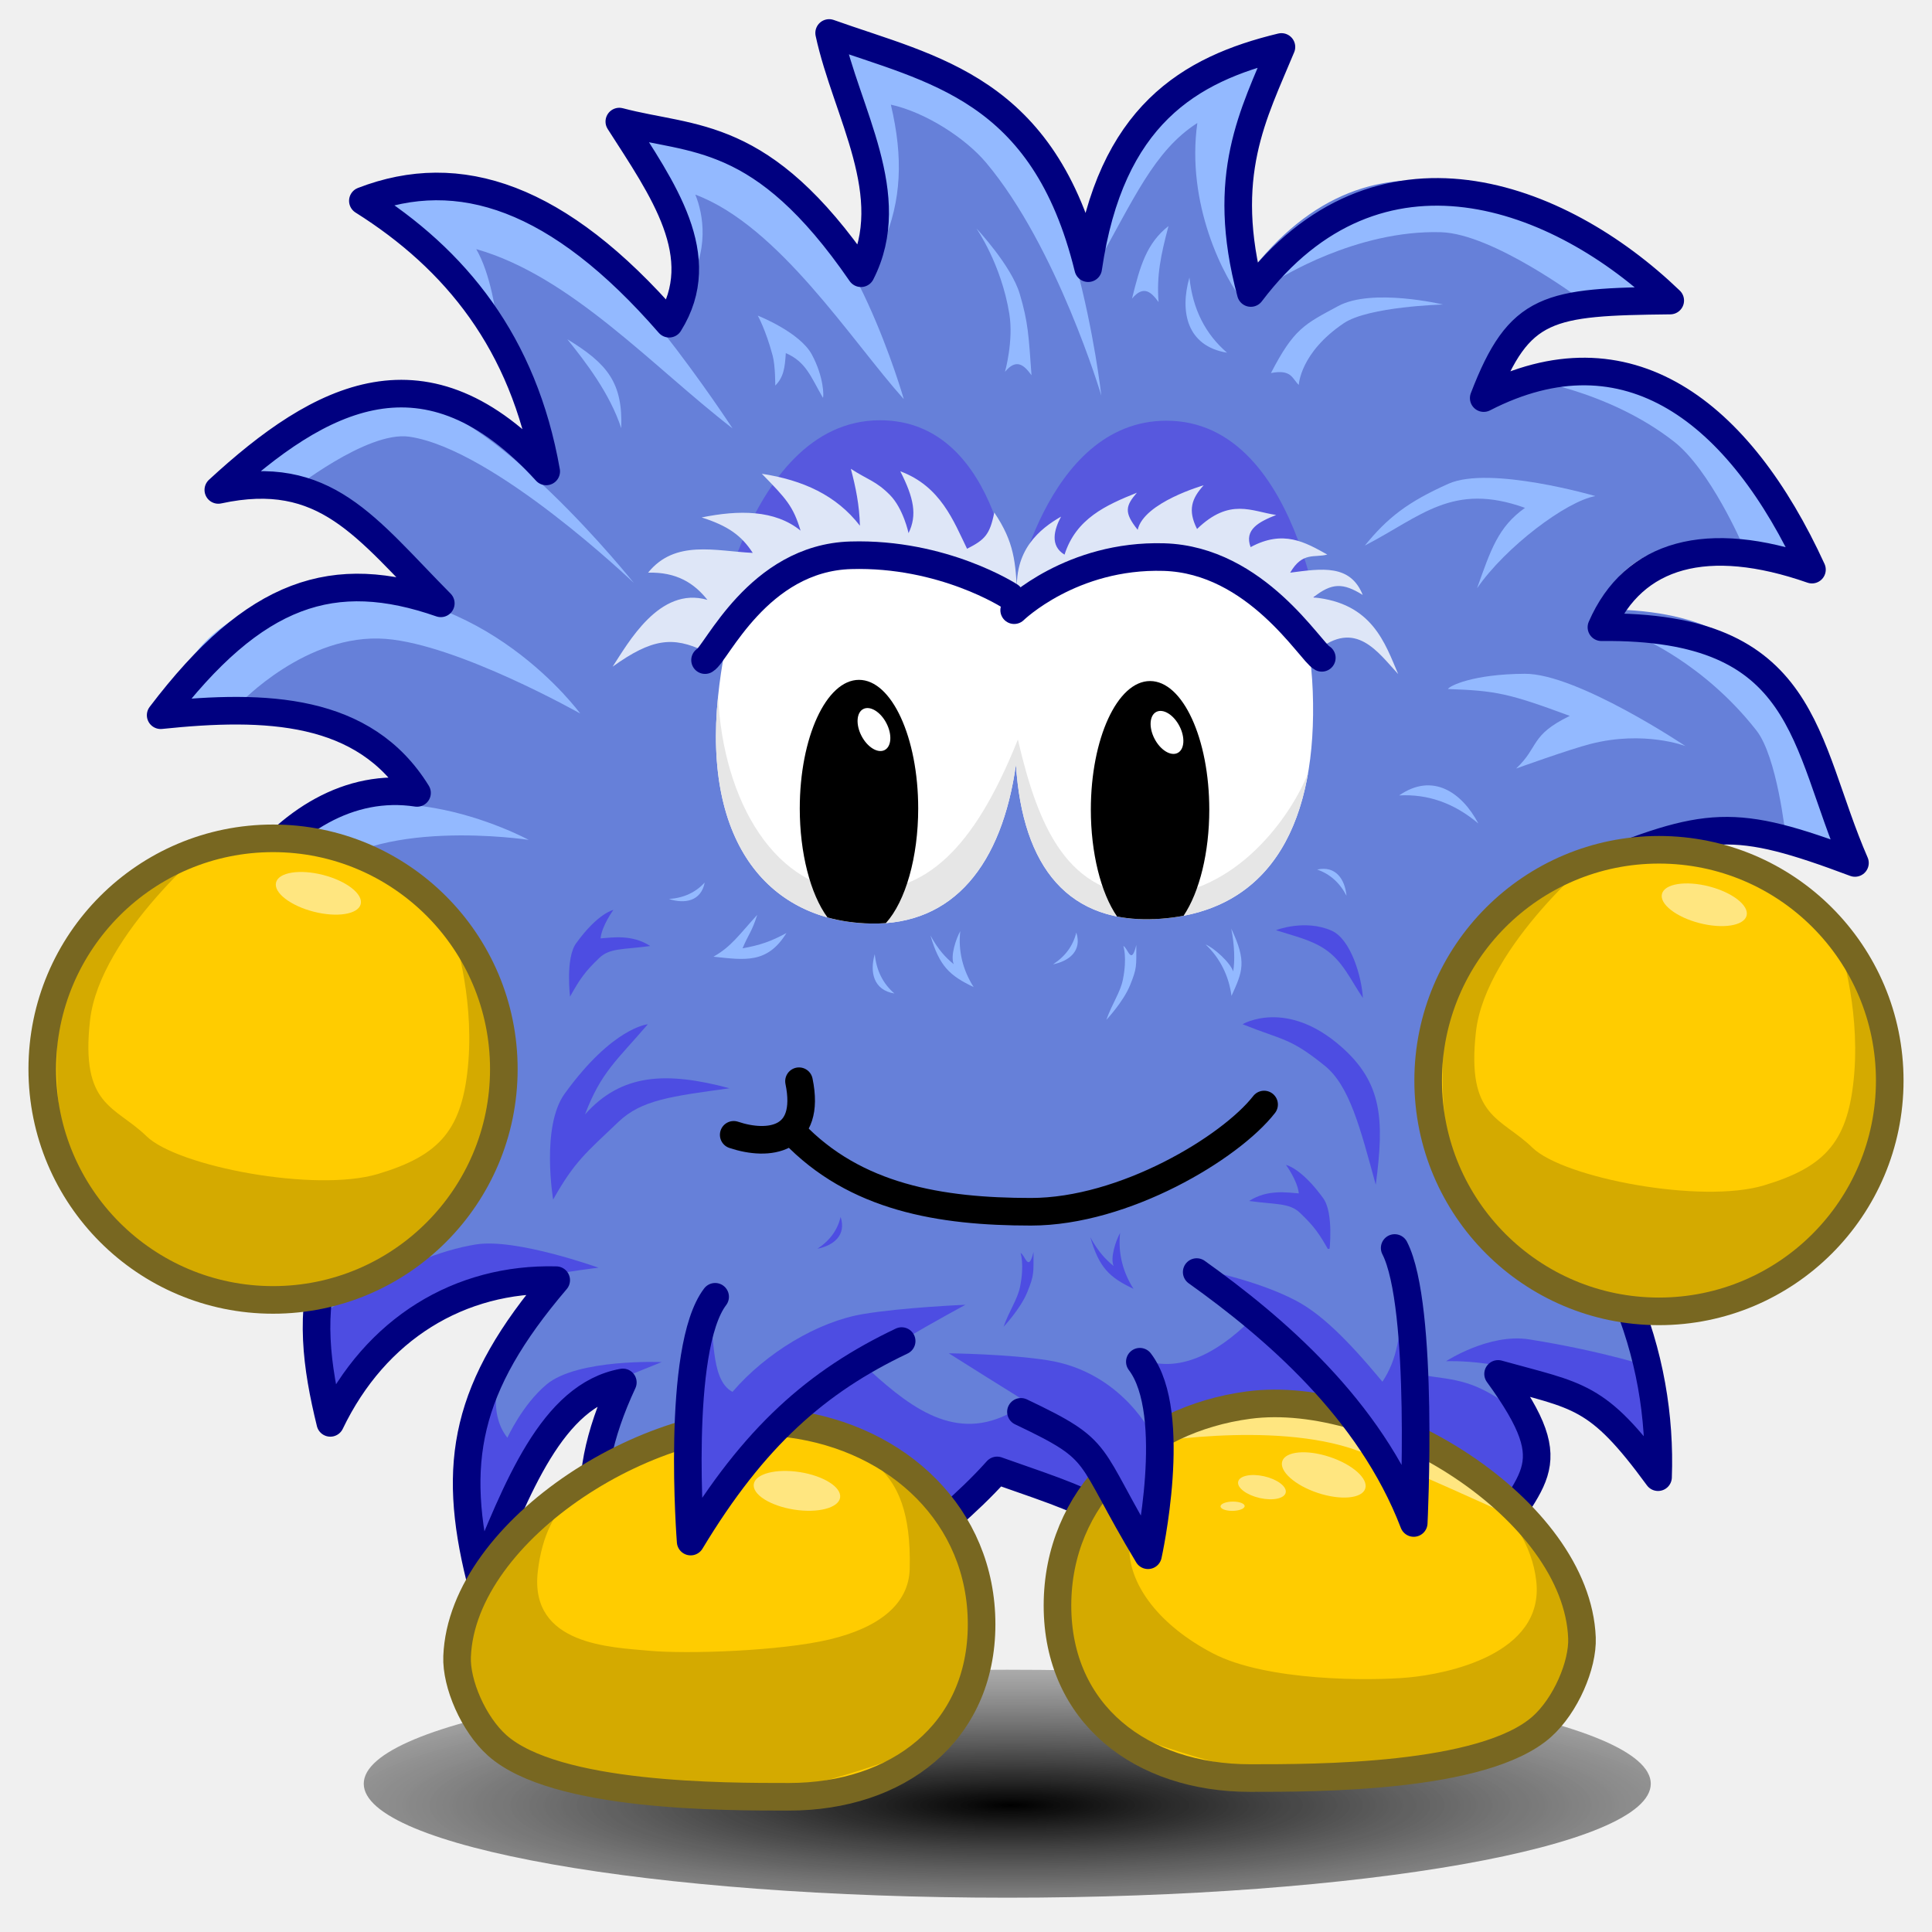
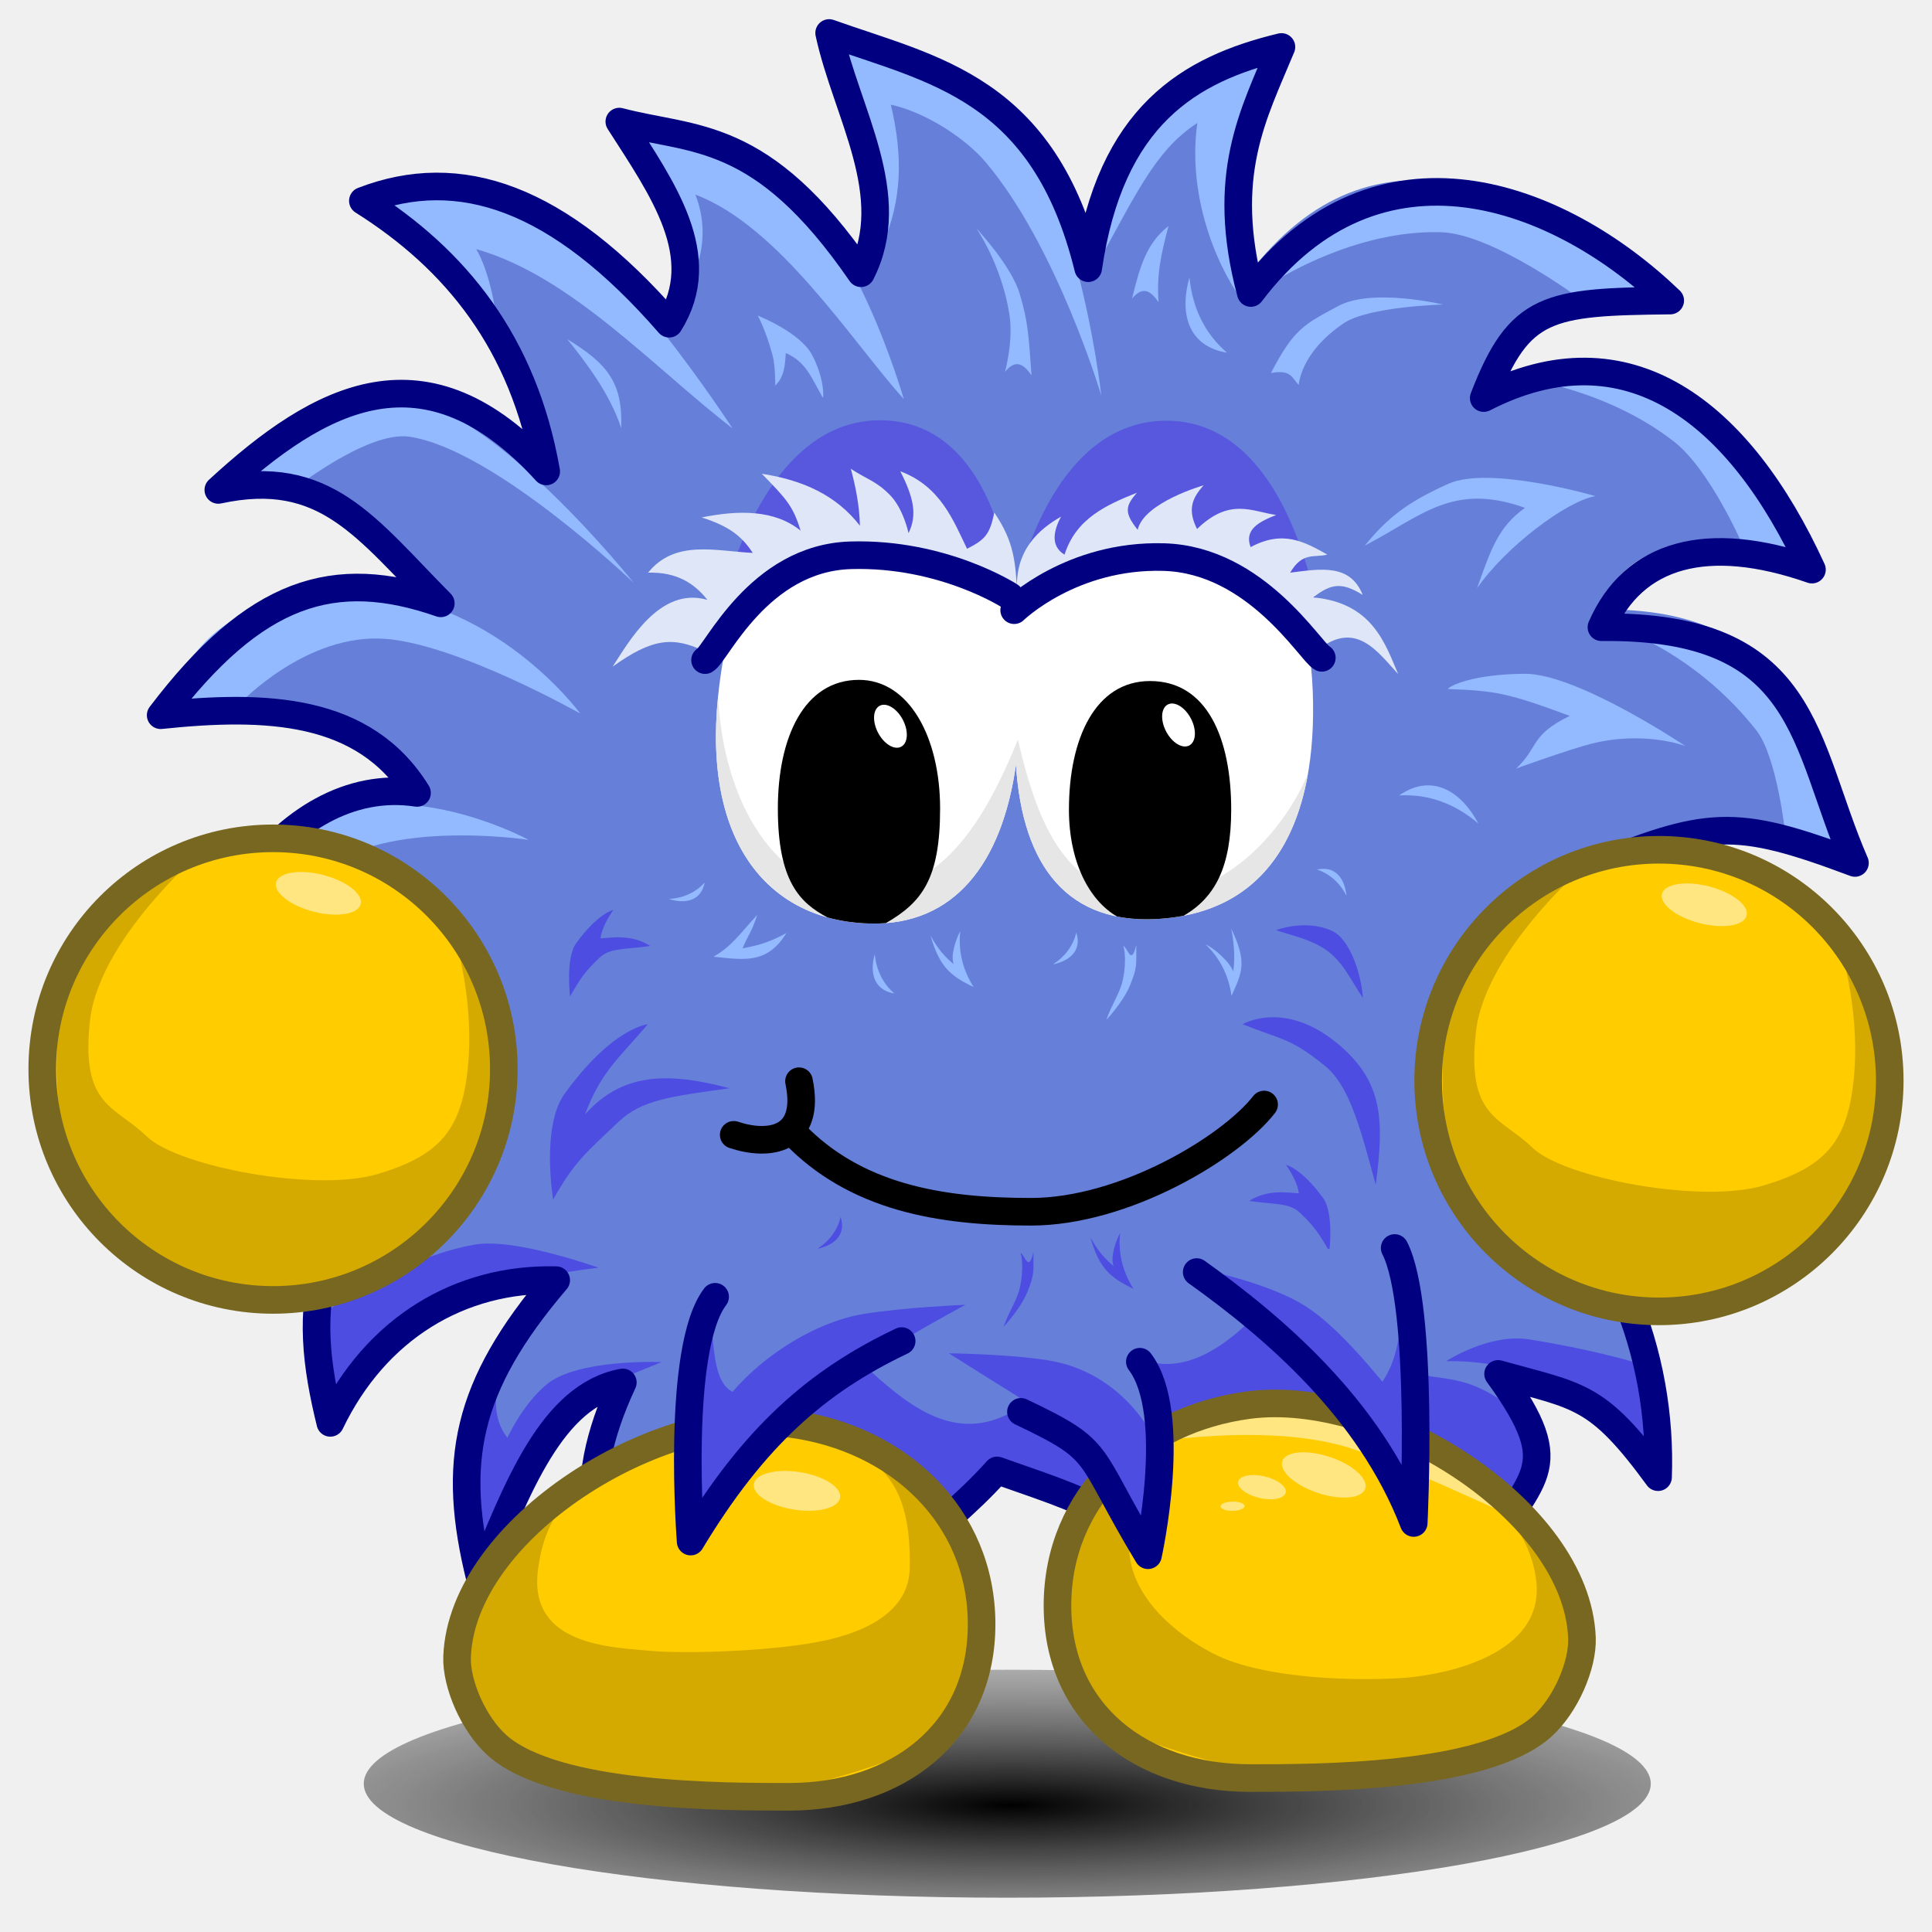
<svg xmlns="http://www.w3.org/2000/svg" xmlns:xlink="http://www.w3.org/1999/xlink" width="140mm" height="140mm" viewBox="0 0 140 140" version="1.1" id="svg1">
-   <style>
+   <style id="style1">
.furLight {
    fill: #93b9ff;
+     stroke: none;
}
.furMid {
    fill: #6680d9;
+     stroke: none;
}
.furDark {
    fill: #4d4de2;
+     stroke: none;
}
.eyelid {
    fill: #5758DE;
+     stroke: none;
}
.eye {
    fill: #ffffff;
+     stroke: none;
}
.eyeShade {
    fill: #e6e6e6;
+     stroke: none;
}
.pupil{
    fill: #000000;
+     stroke: none;
}
.pupilHighlight {
    fill: #ffffff;
+     stroke: none;
}
.mouth {
    stroke: #000000;
-     fill: None;
+     fill: none;
    stroke-width:2;
    stroke-linecap:round;
    stroke-linejoin:round;
}
.outline {
    stroke: #000080;
-     fill: None;
+     fill: none;
    stroke-width:2;
    stroke-linecap:round;
    stroke-linejoin:round;
}
.eyelashes {
    fill: #dee6f7;
+     stroke: none;
}
.hands {
    fill: #ffcc00;
+     stroke: none;
}
.handsDark {
    fill: #d4aa00;
+     stroke: none;
}
.handsOutline {
    stroke: #786721;
-     fill: None;
+     fill: none;
    stroke-width:2;
    stroke-linecap:round;
    stroke-linejoin:round;
}
.handsLight {
    fill: #ffe680;
+     stroke: none;
}
</style>
  <defs id="defs1">
    <linearGradient id="linearGradient21">
      <stop style="stop-color:#000000;stop-opacity:1;" offset="0" id="stop21" />
      <stop style="stop-color:#e6e6e6;stop-opacity:0;" offset="1" id="stop22" />
    </linearGradient>
    <radialGradient xlink:href="#linearGradient21" id="radialGradient22" cx="97.444" cy="175.815" fx="97.444" fy="175.815" r="85.653" gradientTransform="matrix(1.450508,0,0,0.2412537,-43.78743,139.4919)" gradientUnits="userSpaceOnUse" />
  </defs>
  <g id="layer1" transform="translate(-24.32661,-51.09907)">
    <ellipse style="opacity:1;fill:url(#radialGradient22);fill-opacity:1;stroke:none;stroke-width:2;stroke-linecap:round;stroke-linejoin:round;stroke-miterlimit:10;stroke-dasharray:none" id="path21" cx="97.317" cy="180.354" rx="46.632" ry="8.26" />
    <path class="furMid" d="M 102.964,69.241 C 104.577,58.168 109.462,55.999 116.123,54.393 114.117,59.251 112.456,62.497 114.749,71.039 123.94,58.886 135.903,65.018 143.959,72.769 135.104,74.894 134.291,74.558 132.725,79.921 143.128,74.569 150.165,80.652 155.411,92.098 147.843,89.454 142.485,89.906 140.156,95.258 155.178,95.091 154.569,104.988 158.358,113.692 149.552,110.389 149.212,110.102 140.378,113.704 149.606,116.883 152.5,125.423 152.486,140.194 146.43,132.351 136.827,127.097 131.938,130.716 141.323,138.33 144.577,148.199 144.258,156.849 139.273,148.295 141.509,152.114 133.165,149.477 137.689,156.806 135.363,155.154 131.402,163.074 125.517,150.96 125.86,153.623 115.019,154.112 120.728,159.902 111.896,161.291 106.053,165.514 104.794,159.07 106.104,159.368 97.039,156.19 92.483,161.294 87.357,162.872 85.585,170.603 80.503,166.758 77.128,162.182 78.647,152.924 74.001,158.321 72.111,163.412 73.05,167.34 66.394,163.574 65.713,157.568 69.244,149.982 64.102,150.911 61.559,157.686 58.893,164.183 56.819,155.822 57.822,150.304 64.415,142.573 57.431,142.389 51.323,146.088 48.046,152.914 46.018,144.663 46.033,137.558 58.343,127.436 51.593,121.02 44.113,121.782 36.578,129.04 36.913,118.427 44.319,106.699 54.16,108.194 50.341,102.007 43.888,101.852 36.259,102.647 43.102,93.639 48.062,92.102 55.799,94.795 50.371,89.317 47.351,84.983 39.592,86.661 47.02,79.814 55.002,74.421 63.691,83.968 62.049,74.645 57.133,70.117 50.404,65.881 57.381,63.185 64.593,64.056 72.599,73.264 75.651,68.382 72.788,65.695 69.664,60.813 75.054,62.24 79.301,59.133 86.5,69.606 89.375,63.982 85.437,59.83 84.193,54.055 91.688,56.731 99.759,56.148 102.964,69.241 Z" id="path1" />
    <path class="furLight" d="M 50.97,65.419 C 51.308,65.25 57.323,63.763 62.965,66.179 68.607,68.595 77.41,82.144 77.41,82.144 71.611,77.665 65.708,71.109 58.837,69.151 59.853,70.902 60.321,73.783 60.438,75.434 Z" id="path2" />
    <path class="furLight" d="M 68.841,59.922 C 69.179,59.753 74.772,61.982 80.414,64.398 86.056,66.815 89.819,80.023 89.819,80.023 86.004,75.766 80.784,67.482 74.712,65.201 75.276,66.57 75.797,69.308 73.978,72.053 L 72.553,65.98 Z" id="path2-3" />
    <path class="furLight" d="M 83.607,53.497 C 83.945,53.328 88.27,54.544 95.18,57.973 102.089,61.403 104.133,79.767 104.133,79.767 104.133,79.767 100.928,68.994 95.771,62.873 94.306,61.134 91.427,59.243 88.881,58.682 89.796,62.56 89.641,65.602 88.329,68.737 88.329,68.737 86.811,58.964 86.811,58.964 Z" id="path2-3-6" />
    <path class="furLight" d="M 117.879,54.255 C 117.541,54.086 114.398,54.626 109.517,58.056 104.635,61.486 103.604,70.642 103.604,70.642 106.511,65.499 107.938,62.043 111.091,60.011 110.274,65.799 112.929,71.199 114.62,73.218 L 114.168,60.314 Z" id="path2-3-6-2" />
    <path class="furLight" d="M 145.764,73.023 C 145.603,72.681 134.352,65.332 128.395,65.006 122.438,64.679 116.91,71.367 116.91,71.367 116.91,71.367 122.565,67.732 128.763,67.927 132.507,68.045 138.803,72.741 138.803,72.741 Z" id="path2-3-6-2-5" />
    <path class="furLight" d="M 155.231,91.594 C 155.258,91.217 151.641,83.983 146.601,80.791 141.561,77.599 134.547,78.499 134.547,78.499 134.547,78.499 140.761,79.28 145.641,83.107 148.249,85.152 150.577,90.534 150.577,90.534 Z" id="path2-3-6-2-9" />
    <path class="furLight" d="M 158.567,113.556 C 158.83,113.286 157.599,110.366 154.74,103.956 151.882,97.546 143.129,97.263 143.129,97.263 143.129,97.263 147.79,99.151 151.608,104.037 153.098,105.944 153.701,111.538 153.701,111.538 Z" id="path2-3-6-2-2" />
    <path class="furLight" d="M 41.299,85.764 C 41.489,85.438 46.563,79.506 53.243,79.933 59.923,80.361 70.259,93.346 70.259,93.346 70.259,93.346 60.122,83.633 53.985,82.744 50.912,82.299 45.397,86.703 45.397,86.703 Z" id="path2-3-6-2-0" />
    <path class="furLight" d="M 36.62,103.238 C 36.698,102.869 36.901,94.896 48.152,94.056 59.402,93.216 66.371,102.804 66.371,102.804 66.371,102.804 57.528,97.807 52.282,97.395 46.527,96.942 41.699,102.086 41.699,102.086 Z" id="path2-3-6-2-6" />
    <path class="furLight" d="M 37.551,128.32 C 37.417,127.967 37.678,121.073 44.097,113.222 50.516,105.371 62.636,111.959 62.636,111.959 62.636,111.959 51.212,110.213 47.08,114.837 44.236,118.02 43.957,125.247 43.957,125.247 Z" id="path2-3-6-2-1" />
    <path class="furLight" d="M 116.425,78.13 C 118.094,74.913 118.833,74.606 121.299,73.276 123.764,71.945 128.892,73.165 128.892,73.165 128.892,73.165 123.508,73.306 121.705,74.519 118.527,76.659 118.442,78.992 118.442,78.992 117.955,78.539 117.935,77.842 116.425,78.13 Z" id="path2-3-6-2-65" />
    <path class="furLight" d="M 99.074,78.293 C 98.865,75.379 98.831,74.455 98.22,72.393 97.608,70.331 95.076,67.645 95.076,67.645 95.076,67.645 96.879,70.21 97.467,73.847 97.784,75.805 97.152,78.04 97.152,78.04 97.99,77.036 98.549,77.57 99.074,78.293 Z" id="path2-3-6-2-65-2" />
    <path class="furLight" d="M 108.28,72.988 C 108.136,71.07 108.43,69.626 109.001,67.478 107.407,68.732 106.938,70.379 106.358,72.735 107.197,71.732 107.756,72.265 108.28,72.988 Z" id="path2-3-6-2-65-2-1" />
    <path class="furLight" d="M 113.24,76.656 C 111.675,75.301 110.759,73.519 110.517,71.208 109.812,73.662 110.319,76.18 113.24,76.656 Z" id="path2-3-6-2-65-2-1-3" />
    <path class="furLight" d="M 102.21,109.993 C 100.644,108.637 99.729,106.856 99.487,104.545 98.782,106.999 99.288,109.516 102.21,109.993 Z" id="path2-3-6-2-65-2-1-3-3" />
    <path class="furLight" d="M 65.437,75.682 C 66.733,77.298 68.507,79.574 69.344,82.129 69.464,78.827 68.345,77.454 65.437,75.682 Z" id="path2-3-6-2-65-2-1-3-6" />
    <path class="furLight" d="M 123.226,90.634 C 124.866,88.624 126.3,87.489 129.288,86.153 132.277,84.817 139.936,87.047 139.936,87.047 137.839,87.413 133.429,90.725 131.359,93.728 132.36,90.925 132.883,89.29 134.833,87.9 129.58,86.014 127.325,88.514 123.226,90.634 Z" id="path2-3-6-2-65-4" />
    <path class="furLight" d="M 83.959,79.924 C 84.025,79.844 84.039,78.445 83.164,76.805 82.289,75.164 79.237,73.97 79.237,73.97 79.237,73.97 79.807,74.97 80.314,76.861 80.518,77.62 80.504,79.038 80.504,79.038 81.106,78.439 81.203,77.764 81.269,76.688 82.751,77.32 83.097,78.446 83.959,79.924 Z" id="path2-3-6-2-65-4-3" />
    <path class="furLight" d="M 129.252,101.028 C 129.333,100.817 131.03,99.944 134.822,99.924 138.614,99.904 146.461,105.162 146.461,105.162 146.461,105.162 143.48,104.011 139.594,105.004 138.035,105.402 134.19,106.79 134.19,106.79 135.887,105.194 135.166,104.398 138.077,102.975 133.635,101.332 132.741,101.153 129.252,101.028 Z" id="path2-3-6-2-65-4-4" />
    <path class="furLight" d="M 81.314,118.709 C 79.929,120.967 78.268,120.66 76.026,120.424 77.324,119.699 77.908,118.803 79.197,117.396 78.817,118.609 78.565,118.792 78.135,119.817 79.388,119.594 80.202,119.318 81.314,118.709 Z" id="path2-3-6-2-65-4-4-3" />
    <path class="furLight" d="M 91.751,118.887 C 92.401,121.121 93.149,121.8 94.882,122.626 94.104,121.415 93.748,120.012 93.912,118.571 93.613,119.107 93.178,120.365 93.44,120.971 92.869,120.504 92.323,119.936 91.751,118.887 Z" id="path2-3-6-2-65-4-4-3-1" />
    <path class="furDark" d="M 103.334,140.753 C 103.984,142.987 104.732,143.667 106.465,144.493 105.687,143.281 105.331,141.878 105.495,140.437 105.196,140.974 104.761,142.231 105.023,142.838 104.451,142.37 103.906,141.803 103.334,140.753 Z" id="path2-3-6-2-65-4-4-3-1-5" />
    <path class="furLight" d="M 113.546,118.389 C 114.702,120.812 114.357,121.518 113.565,123.267 113.379,121.839 112.746,120.537 111.692,119.541 112.266,119.759 113.494,120.862 113.685,121.494 113.82,120.768 113.786,119.56 113.546,118.389 Z" id="path2-3-6-2-65-4-4-3-1-9" />
    <path id="path3" class="eye" d="M 108.405,84.728 C 103.585,84.728 99.321,89.388 97.87,96.243 96.346,89.565 92.141,85.074 87.41,85.074 81.308,85.074 77.291,92.497 76.362,101.548 75.257,112.303 80.155,117.866 87.41,118.021 93.439,118.15 96.926,113.731 97.946,106.507 98.423,113.946 101.758,118.146 108.405,117.676 116.652,117.092 119.798,110.394 119.454,101.202 119.114,92.11 114.507,84.728 108.405,84.728 Z" />
    <path id="path3-0" class="eyeShade" d="M 107.808,116.027 C 101.665,116.097 99.541,110.971 98.087,104.689 94.814,112.84 91.364,115.714 86.634,115.714 80.532,115.714 76.726,109.196 76.362,101.548 75.257,112.303 80.155,117.866 87.41,118.021 93.439,118.15 96.926,113.731 97.946,106.507 98.423,113.946 101.758,118.146 108.405,117.676 114.75,117.227 118.075,113.158 119.115,107.119 117.919,110.177 113.909,115.957 107.808,116.027 Z" />
-     <path class="pupil" d="M 88.519,117.992 A 4.291,9.322 0 0 0 90.863,109.686 4.291,9.322 0 0 0 86.571,100.364 4.291,9.322 0 0 0 82.281,109.686 4.291,9.322 0 0 0 84.289,117.58 C 85.267,117.85 86.312,117.998 87.41,118.021 87.79,118.03 88.16,118.019 88.519,117.992 Z" id="path9" />
-     <path class="pupil" d="M 110.092,117.459 A 4.291,9.322 0 0 0 111.956,109.772 4.291,9.322 0 0 0 107.665,100.45 4.291,9.322 0 0 0 103.373,109.772 4.291,9.322 0 0 0 105.274,117.513 C 106.222,117.7 107.265,117.756 108.405,117.676 108.993,117.634 109.555,117.561 110.092,117.459 Z" id="path7" />
-     <ellipse class="pupilHighlight" id="path10" cx="30.167" cy="132.296" rx="1.013" ry="1.676" transform="matrix(0.893022,-0.450013,0.4589488,0.8884627,0,0)" />
-     <ellipse class="pupilHighlight" id="path10-2" cx="48.938" cy="142.038" rx="1.013" ry="1.676" transform="matrix(0.893022,-0.450013,0.4589488,0.8884627,0,0)" />
+     <path class="pupil" d="M 88.519,117.992 C 91.135,116.482 92.45,114.796 92.45,109.686 92.45,104.537 90.212,100.364 86.571,100.364 82.597,100.364 80.693,104.538 80.693,109.686 80.693,114.92 82.258,116.507 84.289,117.58 85.267,117.85 86.312,117.998 87.41,118.021 87.79,118.03 88.16,118.019 88.519,117.992 Z" id="path9" />
+     <path class="pupil" d="M 110.092,117.459 C 112.416,116.117 113.543,113.861 113.544,109.772 113.544,104.623 111.809,100.449 107.665,100.45 103.69,100.449 101.786,104.623 101.786,109.772 101.786,113.536 103.241,116.339 105.274,117.513 106.222,117.7 107.265,117.756 108.405,117.676 108.993,117.634 109.555,117.561 110.092,117.459 Z" id="path7" />
+     <ellipse class="pupilHighlight" id="path10" cx="31.338" cy="132.62" rx="1.013" ry="1.676" transform="matrix(0.893022,-0.450013,0.4589488,0.8884627,0,0)" />
+     <ellipse class="pupilHighlight" id="path10-2" cx="49.927" cy="141.934" rx="1.013" ry="1.676" transform="matrix(0.893022,-0.450013,0.4589488,0.8884627,0,0)" />
    <path class="eyelid" d="M 75.671,99.279 C 76.46,98.884 79.518,91.88 86.226,91.683 92.934,91.486 97.768,94.642 97.768,94.642 97.768,94.642 96.96,81.567 88.114,81.553 78.013,81.536 75.594,99.214 75.671,99.279 Z" id="path11" />
    <path class="eyelid" d="M 120.366,99.114 C 119.576,98.719 115.631,92.011 108.923,91.814 102.215,91.617 97.677,94.872 97.677,94.872 97.677,94.872 99.991,81.599 108.838,81.585 118.939,81.569 120.443,99.049 120.366,99.114 Z" id="path11-1" />
    <path class="mouth" d="M 82.225,129.448 C 83.123,133.786 80.002,134.175 77.494,133.333" id="path12" />
    <path class="mouth" d="M 81.802,133.164 C 86.291,137.88 92.47,138.908 99.034,138.908 105.799,138.908 113.486,134.269 115.928,131.137" id="path13" />
    <path class="eyelashes" d="M 75.35,98.272 C 73.093,97.209 71.584,97.351 68.72,99.407 69.829,97.731 72.101,93.548 75.589,94.569 74.638,93.361 73.351,92.536 71.289,92.597 73.245,90.175 76.167,91.033 78.874,91.164 78.063,89.915 77.097,89.207 75.171,88.595 77.839,88.051 80.467,88.026 82.339,89.551 81.806,87.784 81.308,87.246 79.531,85.43 82.514,85.888 84.929,86.985 86.639,89.193 86.606,87.726 86.332,86.38 85.982,85.071 87.206,85.868 87.8,85.945 88.806,86.958 89.79,87.95 90.163,89.73 90.163,89.73 90.803,88.426 90.545,87.172 89.566,85.251 92.498,86.34 93.431,88.872 94.404,90.865 95.687,90.211 96.054,89.848 96.375,88.237 97.835,90.399 97.914,91.82 98.048,94.27 97.719,90.943 99.715,89.399 101.213,88.536 100.71,89.477 100.391,90.646 101.467,91.291 102.299,88.676 104.472,87.701 106.709,86.804 105.897,87.752 105.749,88.221 106.768,89.491 107.211,87.501 111.547,86.266 111.547,86.266 110.682,87.222 110.379,88.06 111.069,89.432 113.44,87.139 115.031,88.161 116.803,88.416 115.56,88.908 114.47,89.47 114.951,90.746 117.326,89.461 118.907,90.396 120.506,91.283 119.61,91.54 118.714,91.045 117.818,92.597 120.126,92.295 122.175,91.971 123.075,94.21 121.651,93.326 120.841,93.314 119.491,94.389 123.769,94.776 124.696,97.731 125.643,99.944 124.188,98.389 122.572,95.918 119.73,98.272 119.73,98.272 114.414,91.522 109.635,91.164 104.857,90.806 98.287,95.464 98.466,95.166 98.645,94.867 92.015,90.268 86.58,91.224 81.144,92.179 75.35,98.272 75.35,98.272 Z" id="path14" />
    <path class="outline" d="M 75.417,98.933 C 76.206,98.538 79.264,91.534 85.972,91.337 92.68,91.14 97.513,94.296 97.513,94.296" id="path11-0" />
    <path class="outline" d="M 120.111,98.768 C 119.322,98.373 115.376,91.665 108.668,91.468 101.96,91.271 97.817,95.315 97.817,95.315" id="path11-1-9" />
    <path class="furDark" d="M 47.423,146.511 48.352,153.606 C 48.352,153.606 52.647,147.93 55.532,146.173 59.277,143.892 67.696,142.963 67.696,142.963 67.696,142.963 61.726,140.812 58.826,141.274 53.393,142.138 47.423,146.511 47.423,146.511 Z" id="path20" />
    <path class="furDark" d="M 57.954,158.391 59.719,164.65 C 59.719,164.65 62.299,155.27 65.108,153.394 67.828,151.577 68.001,151.52 72.276,149.801 72.276,149.801 66.166,149.54 63.92,151.432 62.158,152.917 61.094,155.285 61.094,155.285 59.581,153.368 60.589,150.647 60.589,150.647 Z" id="path20-9" />
    <path class="furDark" d="M 71.27,125.322 C 69.028,127.941 67.891,128.767 66.717,131.857 69.35,128.894 72.592,128.727 77.191,129.959 72.964,130.542 70.813,130.803 69.145,132.391 66.775,134.647 65.958,135.27 64.409,138.024 64.409,138.024 63.521,132.74 65.24,130.359 68.732,125.524 71.27,125.322 71.27,125.322 Z" id="path20-9-2" />
    <path class="furDark" d="M 121.524,126.953 C 124.498,129.573 124.646,132.23 124.019,136.949 122.894,132.833 122.118,129.778 120.328,128.33 117.784,126.272 117.3,126.498 114.368,125.318 114.368,125.318 117.524,123.428 121.524,126.953 Z" id="path20-9-2-4" />
    <path class="furDark" d="M 120.82,118.539 C 122.217,119.158 122.998,121.881 123.087,123.415 122.185,122.092 121.627,120.727 120.306,119.858 119.263,119.172 118.049,118.917 116.789,118.503 116.789,118.503 118.884,117.681 120.82,118.539 Z" id="path20-9-2-4-7" />
    <path class="furDark" d="M 68.775,117.035 C 68.775,117.035 67.935,118.179 67.845,119.098 68.677,119.042 70.116,118.788 71.446,119.65 69.524,119.915 68.525,119.781 67.766,120.503 66.689,121.528 66.338,122.065 65.634,123.317 65.634,123.317 65.293,120.534 66.075,119.452 67.663,117.253 68.775,117.035 68.775,117.035 Z" id="path20-9-2-0" />
    <path class="furDark" d="M 117.514,135.512 C 117.514,135.512 118.353,136.656 118.443,137.575 117.611,137.519 116.173,137.265 114.842,138.127 116.765,138.392 117.763,138.257 118.522,138.98 119.6,140.005 119.95,140.542 120.655,141.794 120.655,141.794 120.995,139.011 120.213,137.929 118.625,135.73 117.514,135.512 117.514,135.512 Z" id="path20-9-2-0-4" />
    <path class="furDark" d="M 87.338,150.393 83.79,152.505 C 83.79,152.505 78.54,156.881 81.425,155.124 82.418,154.519 93.359,160.004 93.359,160.004 L 96.881,157.99 101.613,159.854 C 104.356,158.615 103.119,157.07 103.119,157.07 L 98.065,153.181 C 93.929,155.755 90.587,153.366 87.338,150.393 Z" id="path20-6" />
    <path class="furDark" d="M 107.22,149.655 108.986,155.258 C 112.343,152.833 116.798,152.758 121.243,152.662 L 114.95,146.765 C 112.406,149.28 109.729,150.542 107.22,149.655 Z" id="path20-5" />
    <path class="furDark" d="M 144.147,150.216 144.651,158.446 C 144.651,158.446 140.536,153.546 137.65,151.789 133.905,149.508 129.112,149.739 129.112,149.739 129.112,149.739 132.234,147.694 135.134,148.155 140.567,149.019 144.147,150.216 144.147,150.216 Z" id="path20-1" />
    <path class="furDark" d="M 134.255,153.394 C 134.36,155.866 136.269,156.753 134.513,161.352 132.433,158.819 130.202,156.648 127.333,156.009 L 127.286,150.734 C 129.96,151.132 131.184,151.046 134.255,153.394 Z" id="path20-19" />
    <path class="outline" d="M 103.181,70.533 C 104.793,59.46 110.523,56.109 117.184,54.502 115.179,59.36 112.673,63.789 114.966,72.331 124.157,60.178 137.302,65.127 145.358,72.878 136.503,72.976 134.423,73.232 131.843,79.946 142.246,74.594 150.382,80.93 155.628,92.376 148.06,89.733 142.701,91.198 140.372,96.55 155.395,96.383 154.954,104.928 158.744,113.632 149.937,110.329 148.077,110.549 139.243,114.151 148.211,117.2 150.997,128.136 152.703,141.486 148.594,134.429 137.014,129.307 132.154,132.008 141.54,139.622 144.793,149.491 144.475,158.141 140.049,152.084 138.752,152.299 132.883,150.658 138.083,157.819 135.072,157.966 131.618,164.366 125.734,152.252 122.698,154.071 111.857,154.559 117.565,160.349 109.747,160.472 106.27,166.806 105.01,160.362 105.645,160.829 96.58,157.651 92.023,162.755 87.574,164.163 85.802,171.895 80.719,168.05 77.175,168.204 78.694,158.947 74.048,164.343 72.327,164.704 73.266,168.632 66.61,164.866 65.93,158.86 69.46,151.274 64.319,152.203 61.776,158.978 59.109,165.475 57.036,157.114 58.038,151.596 64.631,143.865 57.648,143.681 51.54,147.38 48.263,154.206 46.235,145.955 46.249,138.85 58.559,128.728 51.81,122.312 44.33,123.074 36.795,130.332 37.13,119.718 44.704,107.062 54.546,108.557 50.726,102.37 43.597,102.13 35.969,102.926 42.811,93.917 48.532,92.127 56.269,94.819 50.841,89.342 47.905,84.923 40.147,86.601 47.574,79.754 55.218,75.713 63.907,85.26 62.266,75.937 57.35,69.888 50.621,65.653 57.597,62.956 64.809,65.348 72.815,74.556 75.867,69.674 72.328,64.791 69.205,59.909 74.595,61.335 79.517,60.425 86.717,70.898 89.591,65.274 85.654,59.264 84.409,53.489 91.904,56.165 99.976,57.44 103.181,70.533 Z" id="path1-1" />
    <g id="g17" transform="translate(2.061597,1.389686)">
      <circle class="hands" id="path15" cx="41.93" cy="127.344" r="16.724" />
      <path class="handsDark" d="M 37.714,110.801 C 37.714,110.801 30.091,113.749 27.916,118.404 25.74,123.059 25.772,132.171 28.591,136.818 31.41,141.466 36.478,143.304 40.924,143.829 45.37,144.355 53.16,140.604 53.1,140.306 53.04,140.007 58.716,131.153 59.133,127.822 59.55,124.491 55.071,117.31 55.071,117.31 55.089,117.135 56.6,121.689 56.206,126.628 55.811,131.567 54.166,133.424 49.653,134.779 45.139,136.135 35.15,134.252 32.88,132.042 30.611,129.832 28.083,129.907 28.79,123.641 29.497,117.375 37.873,110.451 37.714,110.801 Z" id="path16" />
      <circle class="handsOutline" id="path15-6" cx="42.051" cy="127.182" r="16.724" />
      <ellipse class="handsLight" id="path17" cx="72.374" cy="99.571" rx="3.166" ry="1.374" transform="rotate(14.40114)" />
    </g>
    <g id="g17-6" transform="translate(102.4896,2.219198)">
      <circle class="hands" id="path15-3" cx="41.93" cy="127.344" r="16.724" />
      <path class="handsDark" d="M 37.714,110.801 C 37.714,110.801 30.091,113.749 27.916,118.404 25.74,123.059 25.772,132.171 28.591,136.818 31.41,141.466 36.478,143.304 40.924,143.829 45.37,144.355 53.16,140.604 53.1,140.306 53.04,140.007 58.716,131.153 59.133,127.822 59.55,124.491 55.071,117.31 55.071,117.31 55.089,117.135 56.6,121.689 56.206,126.628 55.811,131.567 54.166,133.424 49.653,134.779 45.139,136.135 35.15,134.252 32.88,132.042 30.611,129.832 28.083,129.907 28.79,123.641 29.497,117.375 37.873,110.451 37.714,110.801 Z" id="path16-9" />
      <circle class="handsOutline" id="path15-6-4" cx="42.051" cy="127.182" r="16.724" />
      <ellipse class="handsLight" id="path17-8" cx="72.374" cy="99.571" rx="3.166" ry="1.374" transform="rotate(14.40114)" />
    </g>
    <path id="path15-0" class="hands" d="M 95.514,168.813 C 95.514,176.669 89.433,181.31 81.555,181.31 76.878,181.31 66.078,181.837 62.04,177.888 57.982,173.92 57.633,174.341 57.507,171.15 57.139,161.849 72.083,153.021 81.656,154.283 89.467,155.313 95.514,160.957 95.514,168.813 Z" />
    <path class="handsDark" d="M 71.214,155.395 C 70.849,155.213 59.055,162.804 58.372,167.348 57.689,171.891 58.887,175.603 62.311,178.336 65.735,181.07 74.643,180.5 78.435,180.947 82.228,181.393 92.234,177.492 92.184,177.238 92.133,176.984 94.426,175.855 95.291,168.348 96.157,160.84 85.102,154.529 85.102,154.529 86.034,157.226 90.469,156.363 90.247,164.792 90.18,167.36 87.998,169.048 84.454,169.896 80.909,170.744 74.122,170.972 71.37,170.718 68.619,170.463 62.693,170.325 63.296,164.995 63.899,159.665 67.07,158.247 71.214,155.395 Z" id="path16-8" />
    <ellipse class="handsLight" id="path17-5" cx="105.804" cy="144.448" rx="3.166" ry="1.374" transform="rotate(8.93815)" />
    <path id="path15-0-6" class="handsOutline" d="M 95.457,168.803 C 95.457,176.66 89.375,181.301 81.497,181.301 76.82,181.301 64.567,181.334 60.352,177.574 58.638,176.044 57.372,173.112 57.449,171.14 57.814,161.839 72.025,153.011 81.599,154.274 89.409,155.304 95.457,160.947 95.457,168.803 Z" />
    <g id="g19" transform="translate(48.88992,-34.2094)">
      <path id="path15-0-9" class="hands" d="M 51.947,201.725 C 51.947,209.581 58.028,214.223 65.907,214.223 70.583,214.223 81.383,214.749 85.421,210.8 89.479,206.832 89.828,207.253 89.955,204.062 90.323,194.761 75.378,185.933 65.805,187.195 57.994,188.225 51.947,193.869 51.947,201.725 Z" />
      <path class="handsDark" d="M 76.308,188.247 C 76.672,188.065 88.466,195.656 89.149,200.2 89.832,204.744 88.634,208.455 85.21,211.189 81.786,213.922 72.878,213.352 69.086,213.799 65.294,214.246 55.287,210.345 55.338,210.091 55.389,209.837 53.095,208.707 52.23,201.2 51.365,193.693 62.42,187.382 62.42,187.382 61.487,190.078 57.052,189.216 57.274,197.644 57.341,200.213 59.439,203.083 63.321,205.113 67.203,207.144 74.751,207.118 77.502,206.864 80.254,206.61 87.363,205.204 86.76,199.874 86.157,194.545 80.452,191.099 76.308,188.247 Z" id="path16-8-5" />
      <ellipse class="handsLight" id="path17-5-0" cx="-128.219" cy="159.963" rx="3.166" ry="1.374" transform="matrix(-0.9491858,-0.3147163,-0.3147163,0.9491858,0,0)" />
      <ellipse class="handsLight" id="path17-5-0-85" cx="-101.214" cy="173.999" rx="1.767" ry="0.804" transform="matrix(-0.9760367,-0.2176058,-0.1833773,0.9830426,0,0)" />
      <ellipse class="handsLight" id="path17-5-0-85-8" cx="-81.345" cy="195.133" rx="0.873" ry="0.338" transform="matrix(-0.9999999,-3.5313741e-4,-0.08501706,0.9963795,0,0)" />
      <path id="path17-5-0-8" class="handsLight" transform="matrix(-0.9491858,-0.3147163,-0.3147163,0.9491858,0,0)" d="M -114.74,162.099 C -114.74,162.099 -123.423,157.324 -129.99,157.521 -134.617,157.66 -136.813,157.978 -142.888,158.584 -142.888,158.584 -132.816,155.58 -129.28,155.511 -122.841,155.384 -114.74,162.099 -114.74,162.099 Z" />
      <path id="path15-0-6-6" class="handsOutline" d="M 52.065,201.656 C 52.065,209.512 58.146,214.153 66.024,214.153 70.701,214.153 82.954,214.187 87.169,210.426 88.884,208.897 90.15,205.964 90.072,203.993 89.707,194.692 75.496,185.864 65.923,187.126 58.112,188.156 52.065,193.8 52.065,201.656 Z" />
    </g>
    <path class="furMid" d="M 76.312,144.652 C 73.442,148.419 74.538,162.391 74.538,162.391 79.119,154.791 83.686,150.78 89.827,147.862" id="path19" />
    <path class="furDark" d="M 74.097,154.686 75.026,160.599 C 75.026,160.599 79.583,155.295 82.206,153.166 85.952,150.124 94.285,145.648 94.285,145.648 94.285,145.648 89.748,145.836 86.852,146.323 83.599,146.87 79.854,149.107 77.405,151.958 75.677,151.056 76.237,147.368 75.583,146.228 Z" id="path20-97" />
    <path class="outline" d="M 76.148,145.069 C 73.278,148.835 74.374,162.807 74.374,162.807 78.955,155.207 83.522,151.197 89.664,148.278" id="path19-7" />
    <path class="furMid" d="M 106.507,149.613 C 108.871,153.632 107.352,163.381 107.352,163.381 102.771,155.781 104.455,155.909 98.314,152.991" id="path19-1" />
    <path class="furDark" d="M 107.863,155.162 107.695,163.102 C 107.695,163.102 104.244,156.074 101.359,154.317 97.613,152.036 93.081,149.165 93.081,149.165 93.081,149.165 97.361,149.21 100.261,149.671 105.694,150.535 107.863,155.162 107.863,155.162 Z" id="path20-8" />
    <path class="outline" d="M 106.924,149.775 C 109.794,153.541 107.515,163.797 107.515,163.797 102.935,156.197 104.449,156.326 98.308,153.407" id="path19-7-9" />
    <path class="furMid" d="M 125.178,140.892 C 127.343,145.104 126.684,161.021 126.684,161.021 123.508,152.735 116.49,147.03 110.956,143.079" id="path19-8" />
    <path class="furDark" d="M 126.907,154.898 126.443,158.911 C 126.443,158.911 119.225,149.491 116.515,147.475 113.128,144.955 111.082,143.028 111.082,143.028 111.082,143.028 115.238,143.779 118.193,145.325 119.954,146.245 121.793,147.96 124.504,151.224 125.56,149.6 125.815,148.006 125.99,144.542 Z" id="path20-57" />
    <path class="outline" d="M 125.39,141.534 C 127.555,145.746 126.771,161.46 126.771,161.46 123.595,153.173 116.578,147.229 111.044,143.278" id="path19-7-0" />
    <path class="furLight" d="M 125.713,108.738 C 127.781,108.629 129.676,109.277 131.454,110.773 130.259,108.517 128.148,107.055 125.713,108.738 Z" id="path2-3-6-2-65-2-1-3-5" />
    <path class="furLight" d="M 89.138,123.091 C 88.319,122.382 87.84,121.45 87.714,120.241 87.345,121.525 87.61,122.842 89.138,123.091 Z" id="path2-3-6-2-65-2-1-3-61" />
    <path class="furLight" d="M 102.319,118.674 C 102.091,119.616 101.546,120.38 100.636,120.977 101.809,120.743 102.748,119.992 102.319,118.674 Z" id="path2-3-6-2-65-2-1-3-0" />
    <path class="furLight" d="M 75.393,115.052 C 74.735,115.764 73.888,116.166 72.802,116.244 73.94,116.611 75.126,116.412 75.393,115.052 Z" id="path2-3-6-2-65-2-1-3-0-4" />
    <path class="furDark" d="M 85.242,139.286 C 85.014,140.228 84.469,140.992 83.559,141.588 84.732,141.355 85.671,140.604 85.242,139.286 Z" id="path2-3-6-2-65-2-1-3-0-6" />
    <path class="furLight" d="M 119.772,114.11 C 120.688,114.428 121.395,115.044 121.901,116.008 121.782,114.818 121.126,113.811 119.772,114.11 Z" id="path2-3-6-2-65-2-1-3-0-7" />
    <path class="furLight" d="M 106.668,119.576 C 106.667,121.134 106.72,121.24 106.223,122.473 105.726,123.705 104.495,125.002 104.495,125.002 104.94,123.771 105.509,123.014 105.696,122.085 106.02,120.47 105.728,119.646 105.728,119.646 106.072,119.808 106.296,121.116 106.668,119.576 Z" id="path2-3-6-2-65-7" />
    <path class="furDark" d="M 99.219,141.82 C 99.218,143.378 99.271,143.484 98.774,144.716 98.277,145.949 97.046,147.246 97.046,147.246 97.491,146.015 98.06,145.258 98.247,144.329 98.571,142.714 98.279,141.89 98.279,141.89 98.623,142.052 98.847,143.359 99.219,141.82 Z" id="path2-3-6-2-65-7-5" />
  </g>
</svg>
